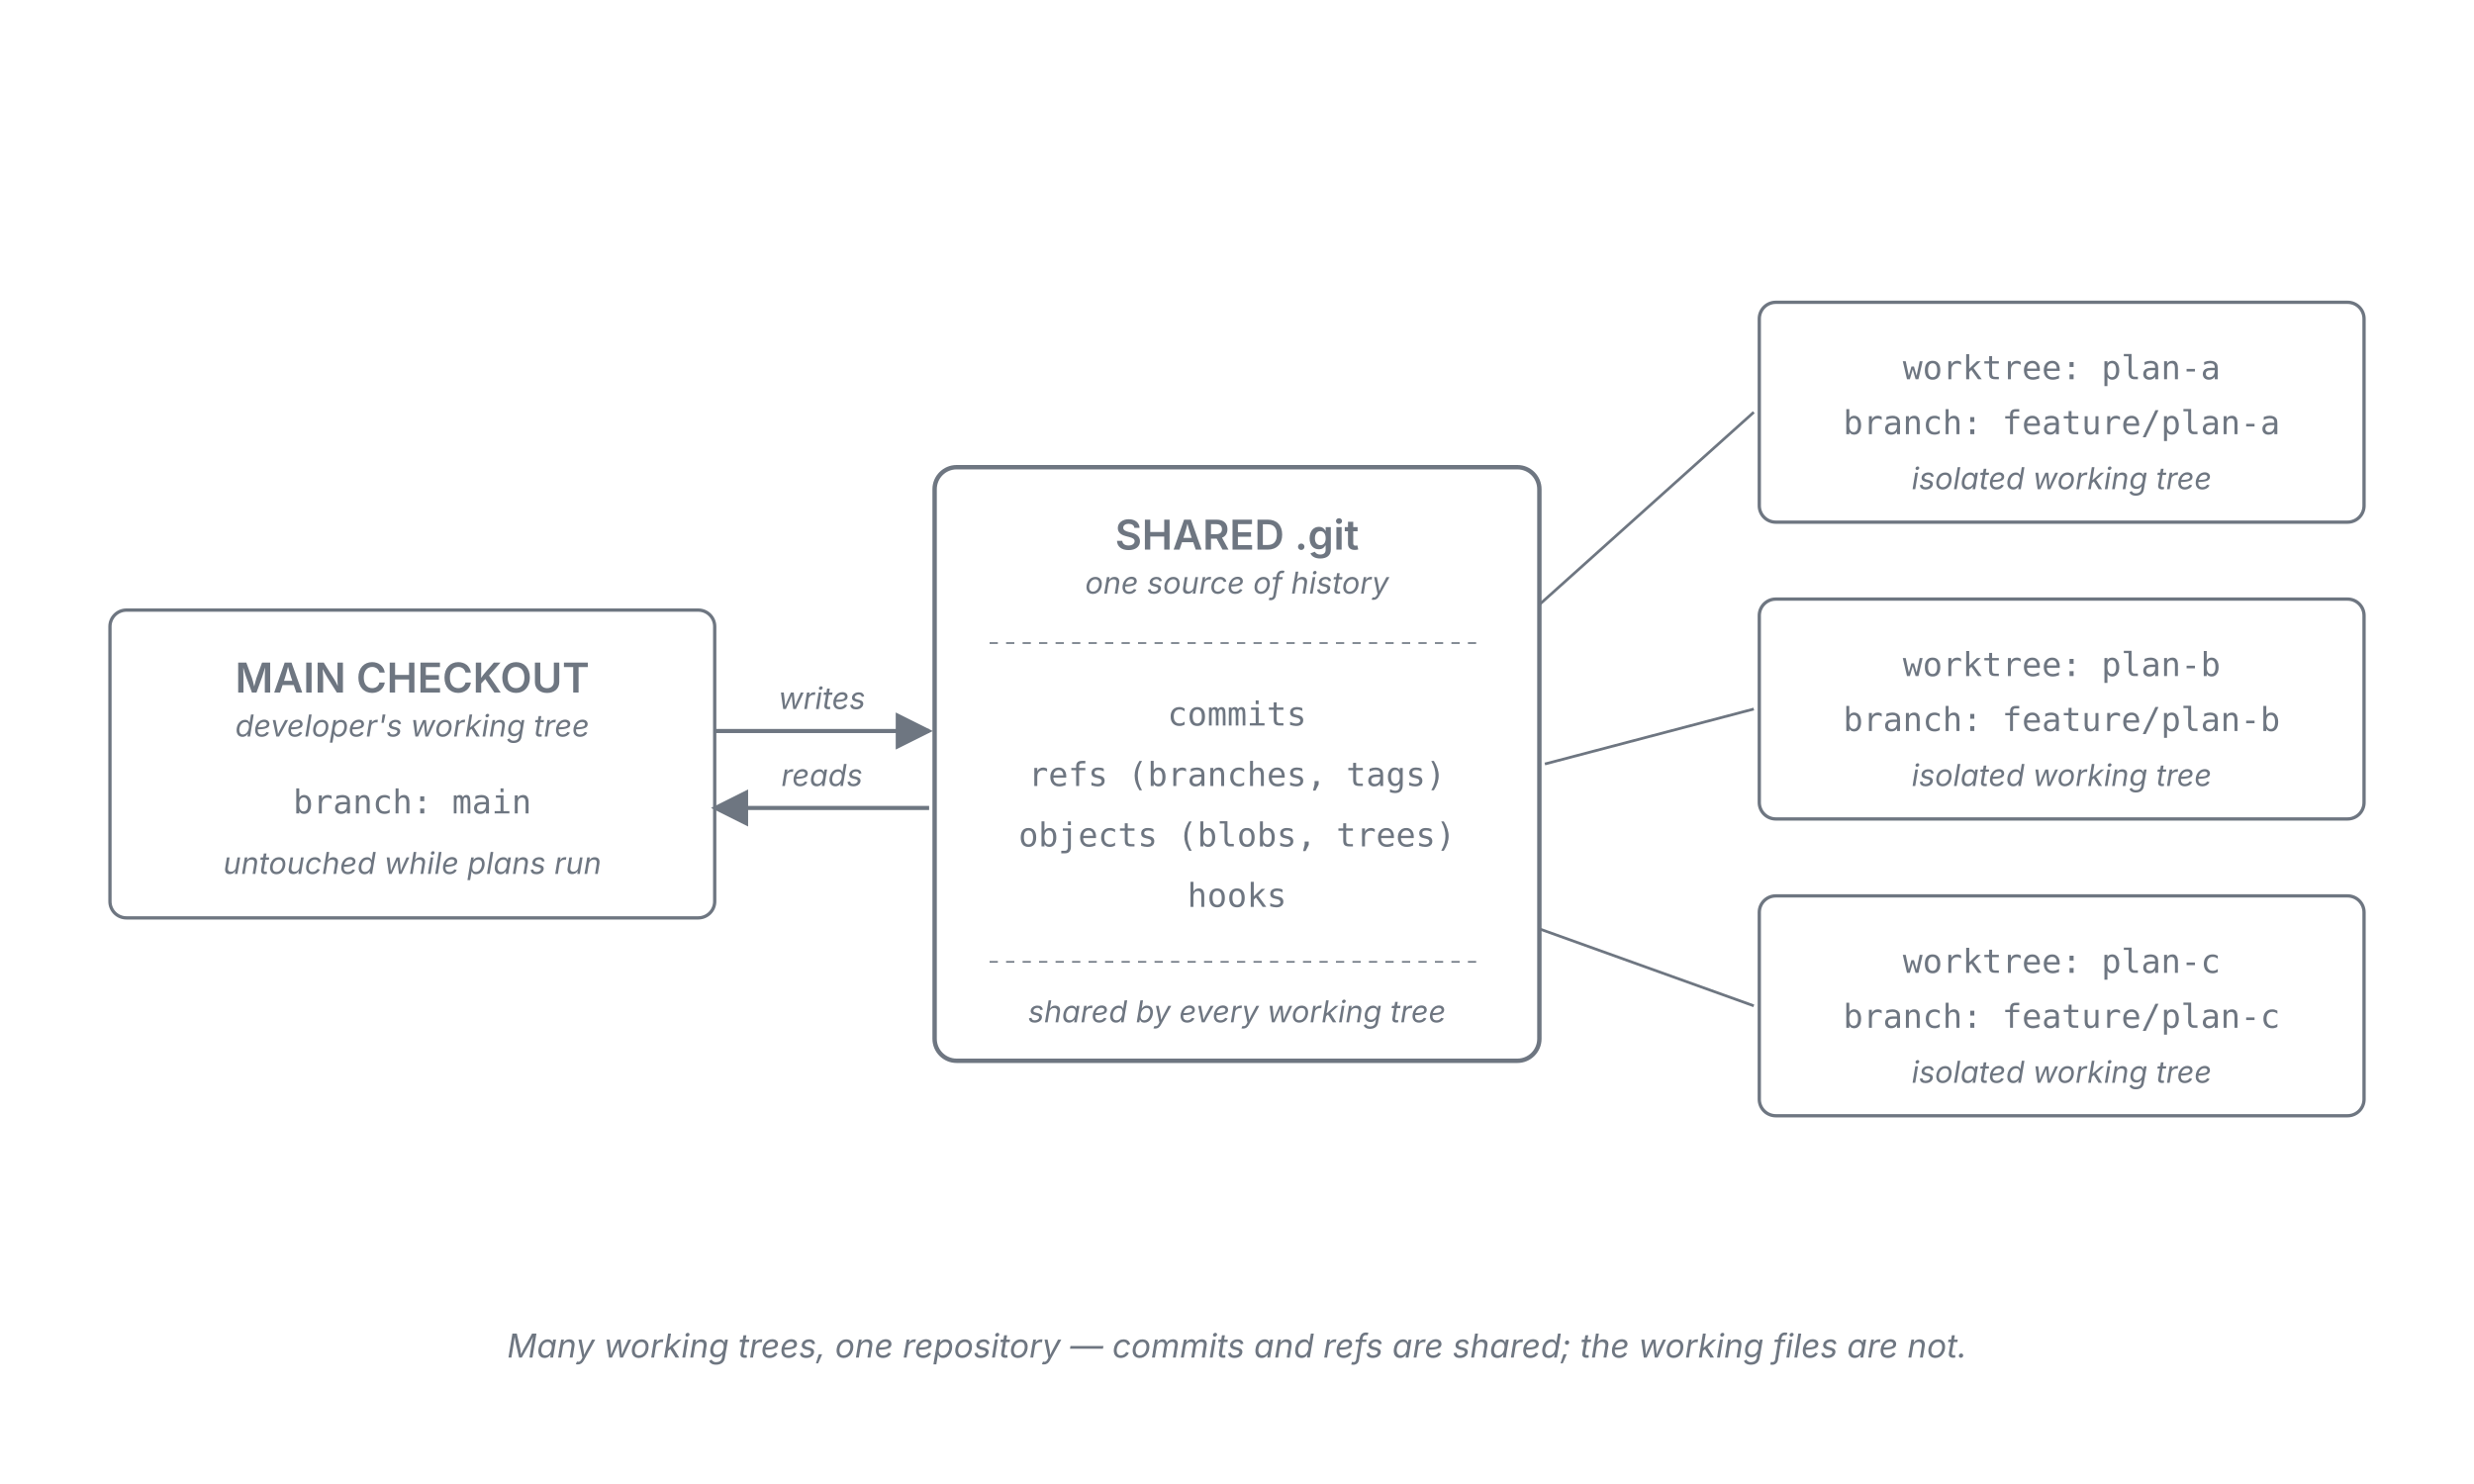
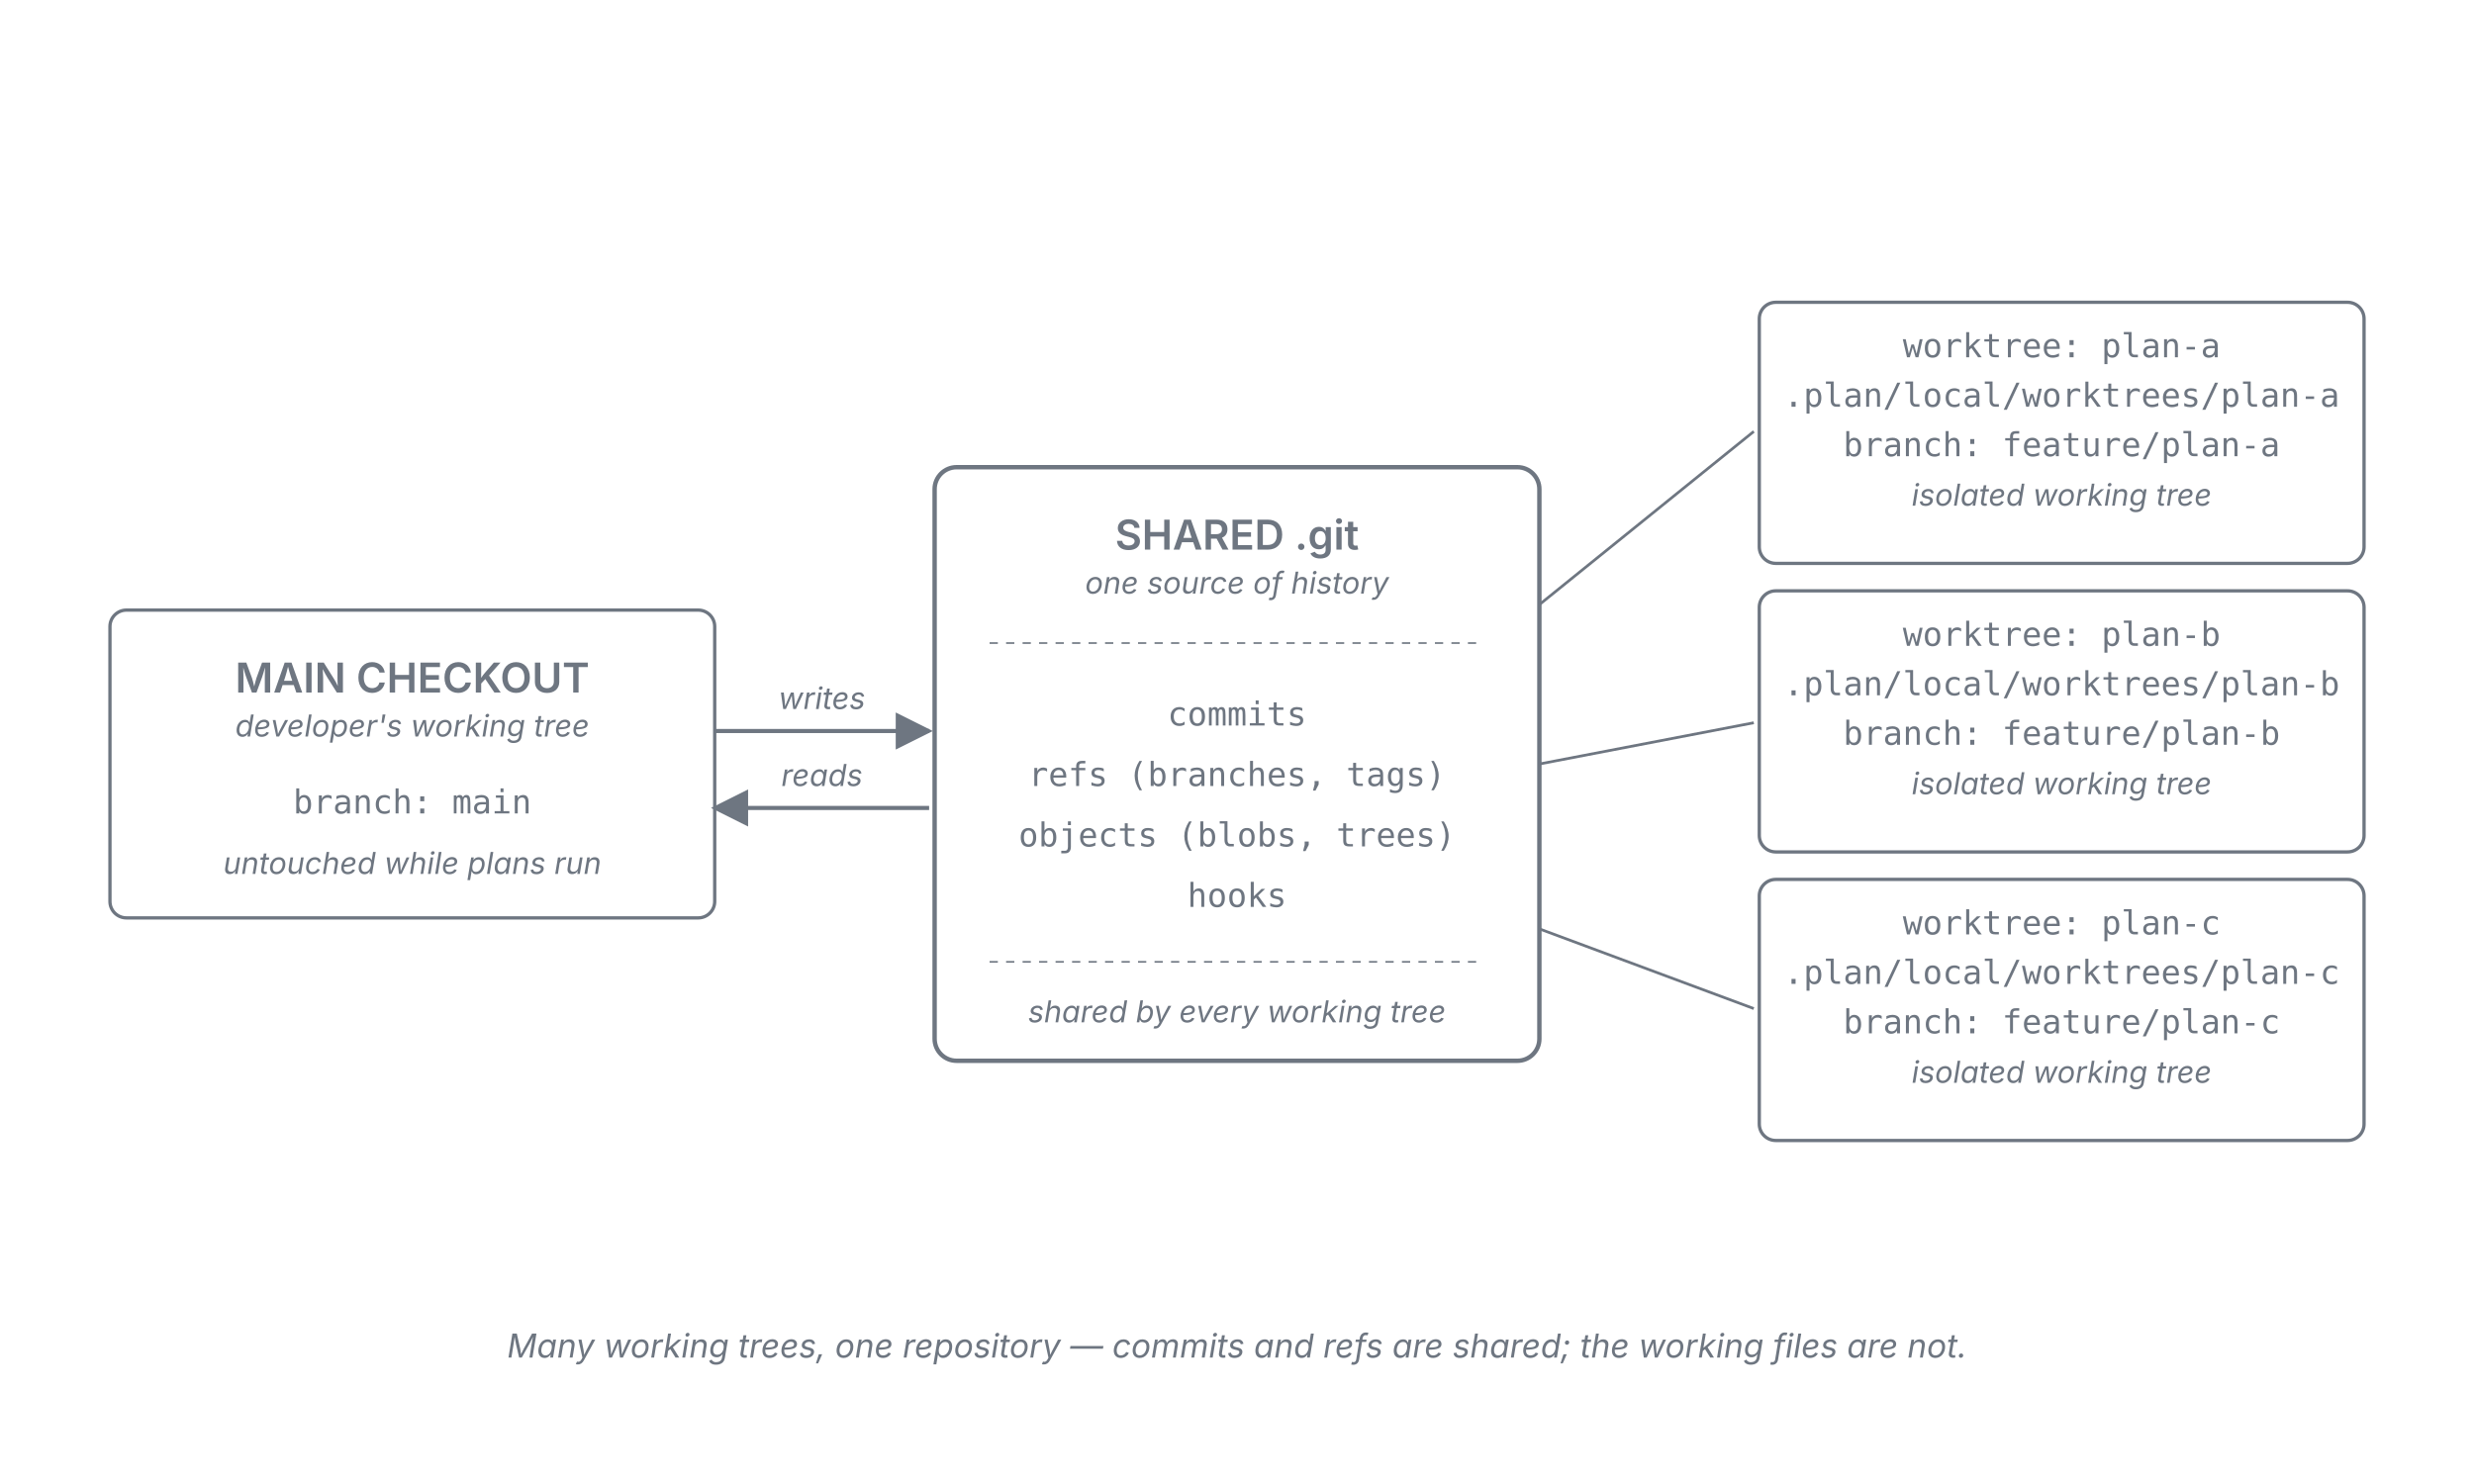
<svg xmlns="http://www.w3.org/2000/svg" viewBox="0 0 900 540" role="img" aria-labelledby="title desc" font-family="ui-sans-serif, -apple-system, system-ui, 'Segoe UI', sans-serif">
  <defs>
    <marker id="arrow" viewBox="0 0 10 10" refX="9" refY="5" markerWidth="9" markerHeight="9" orient="auto">
      <path d="M0,0 L10,5 L0,10 z" class="arrow-fill" />
    </marker>
    <style>
      .node-header  { font-size: 15px; font-weight: 600; fill: #6e7681; text-anchor: middle; }
      .node-sub     { font-size: 11px; fill: #6e7681; text-anchor: middle; font-style: italic; }
      .item-c       { font-size: 12px; fill: #6e7681; font-family: ui-monospace, "SF Mono", Menlo, Consolas, monospace; text-anchor: middle; }
      .edge-lbl     { font-size: 11px; fill: #6e7681; text-anchor: middle; font-style: italic; }
      .hub-stroke   { stroke: #6e7681; stroke-width: 1.6; fill: none; }
      .spoke-stroke { stroke: #6e7681; stroke-width: 1.2; fill: none; }
      .connector    { stroke: #6e7681; stroke-width: 1; fill: none; }
      .arrow        { stroke: #6e7681; stroke-width: 1.5; fill: none; }
      .arrow-fill   { fill: #6e7681; }
      .sep          { stroke: #6e7681; stroke-width: 0.6; stroke-dasharray: 3 3; }
      .caption      { font-size: 12px; fill: #6e7681; text-anchor: middle; font-style: italic; }
    </style>
  </defs>
  <rect class="hub-stroke" x="340" y="170" width="220" height="216" rx="8" ry="8" />
  <text x="450" y="200" class="node-header">SHARED .git</text>
  <text x="450" y="216" class="node-sub">one source of history</text>
  <line class="sep" x1="360" y1="234" x2="540" y2="234" />
  <text x="450" y="264" class="item-c">commits</text>
  <text x="450" y="286" class="item-c">refs (branches, tags)</text>
  <text x="450" y="308" class="item-c">objects (blobs, trees)</text>
  <text x="450" y="330" class="item-c">hooks</text>
  <line class="sep" x1="360" y1="350" x2="540" y2="350" />
  <text x="450" y="372" class="node-sub">shared by every working tree</text>
  <rect class="spoke-stroke" x="40" y="222" width="220" height="112" rx="6" ry="6" />
  <text x="150" y="252" class="node-header">MAIN CHECKOUT</text>
  <text x="150" y="268" class="node-sub">developer's working tree</text>
  <text x="150" y="296" class="item-c">branch: main</text>
  <text x="150" y="318" class="node-sub">untouched while plans run</text>
-   <rect class="spoke-stroke" x="640" y="110" width="220" height="80" rx="6" ry="6" />
-   <text x="750" y="138" class="item-c">worktree: plan-a</text>
-   <text x="750" y="158" class="item-c">branch: feature/plan-a</text>
-   <text x="750" y="178" class="node-sub">isolated working tree</text>
-   <rect class="spoke-stroke" x="640" y="218" width="220" height="80" rx="6" ry="6" />
-   <text x="750" y="246" class="item-c">worktree: plan-b</text>
-   <text x="750" y="266" class="item-c">branch: feature/plan-b</text>
-   <text x="750" y="286" class="node-sub">isolated working tree</text>
-   <rect class="spoke-stroke" x="640" y="326" width="220" height="80" rx="6" ry="6" />
-   <text x="750" y="354" class="item-c">worktree: plan-c</text>
-   <text x="750" y="374" class="item-c">branch: feature/plan-c</text>
+   <rect class="spoke-stroke" x="640" y="110" width="220" height="95" rx="6" ry="6" />
+   <text x="750" y="130" class="item-c">worktree: plan-a</text>
+   <text x="750" y="148" class="item-c">.plan/local/worktrees/plan-a</text>
+   <text x="750" y="166" class="item-c">branch: feature/plan-a</text>
+   <text x="750" y="184" class="node-sub">isolated working tree</text>
+   <rect class="spoke-stroke" x="640" y="215" width="220" height="95" rx="6" ry="6" />
+   <text x="750" y="235" class="item-c">worktree: plan-b</text>
+   <text x="750" y="253" class="item-c">.plan/local/worktrees/plan-b</text>
+   <text x="750" y="271" class="item-c">branch: feature/plan-b</text>
+   <text x="750" y="289" class="node-sub">isolated working tree</text>
+   <rect class="spoke-stroke" x="640" y="320" width="220" height="95" rx="6" ry="6" />
+   <text x="750" y="340" class="item-c">worktree: plan-c</text>
+   <text x="750" y="358" class="item-c">.plan/local/worktrees/plan-c</text>
+   <text x="750" y="376" class="item-c">branch: feature/plan-c</text>
  <text x="750" y="394" class="node-sub">isolated working tree</text>
  <line class="arrow" x1="260" y1="266" x2="338" y2="266" marker-end="url(#arrow)" />
  <text x="299" y="258" class="edge-lbl">writes</text>
  <line class="arrow" x1="338" y1="294" x2="260" y2="294" marker-end="url(#arrow)" />
  <text x="299" y="286" class="edge-lbl">reads</text>
-   <line class="connector" x1="560" y1="220" x2="638" y2="150" />
-   <line class="connector" x1="562" y1="278" x2="638" y2="258" />
-   <line class="connector" x1="560" y1="338" x2="638" y2="366" />
+   <line class="connector" x1="560" y1="220" x2="638" y2="157" />
+   <line class="connector" x1="560" y1="278" x2="638" y2="263" />
+   <line class="connector" x1="560" y1="338" x2="638" y2="367" />
  <text x="450" y="494" class="caption">Many working trees, one repository — commits and refs are shared; the working files are not.</text>
</svg>
